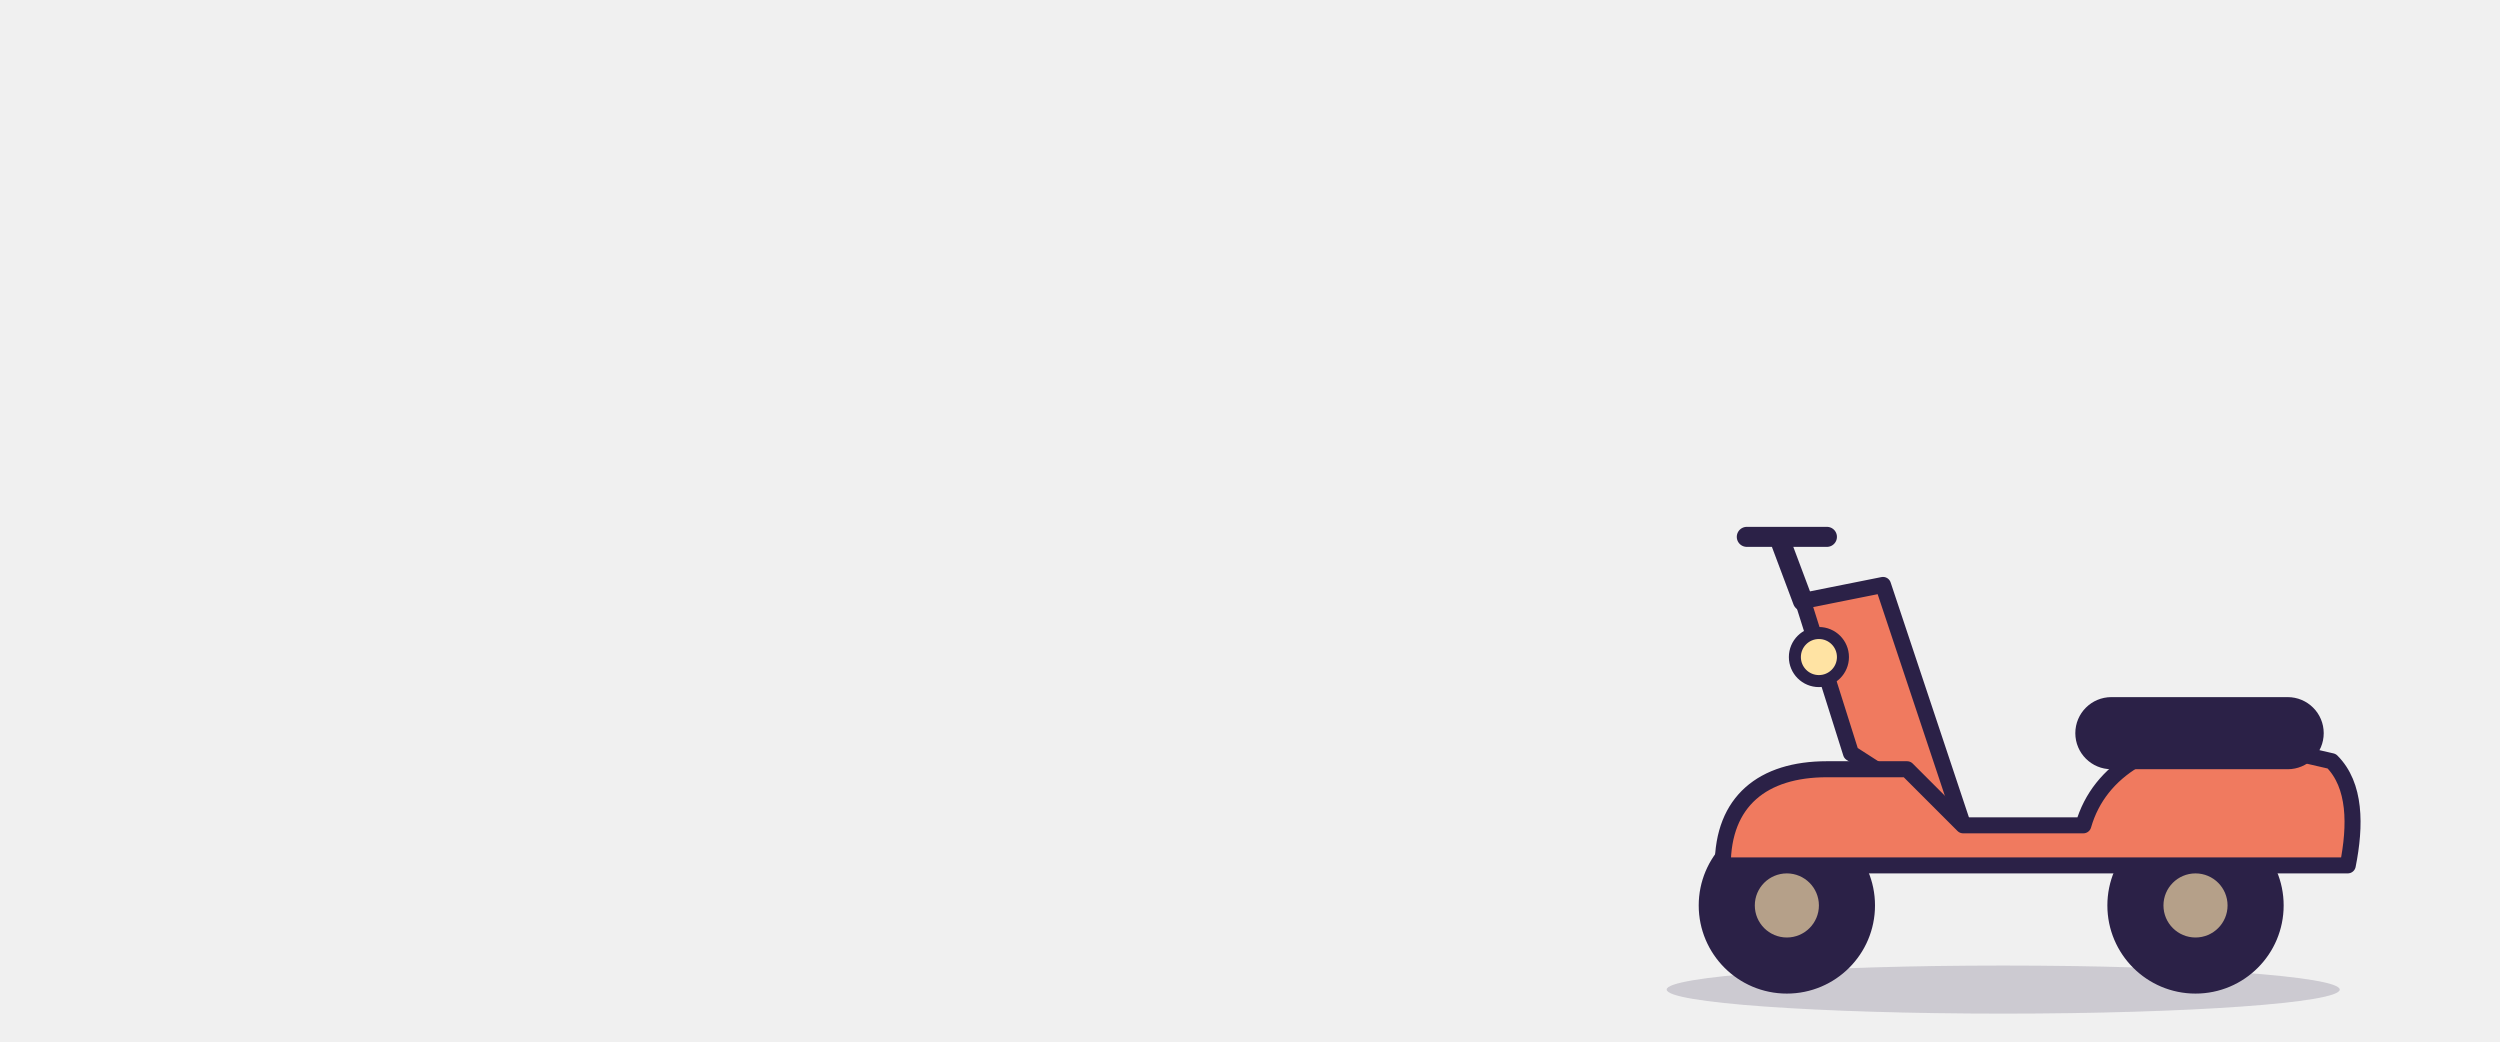
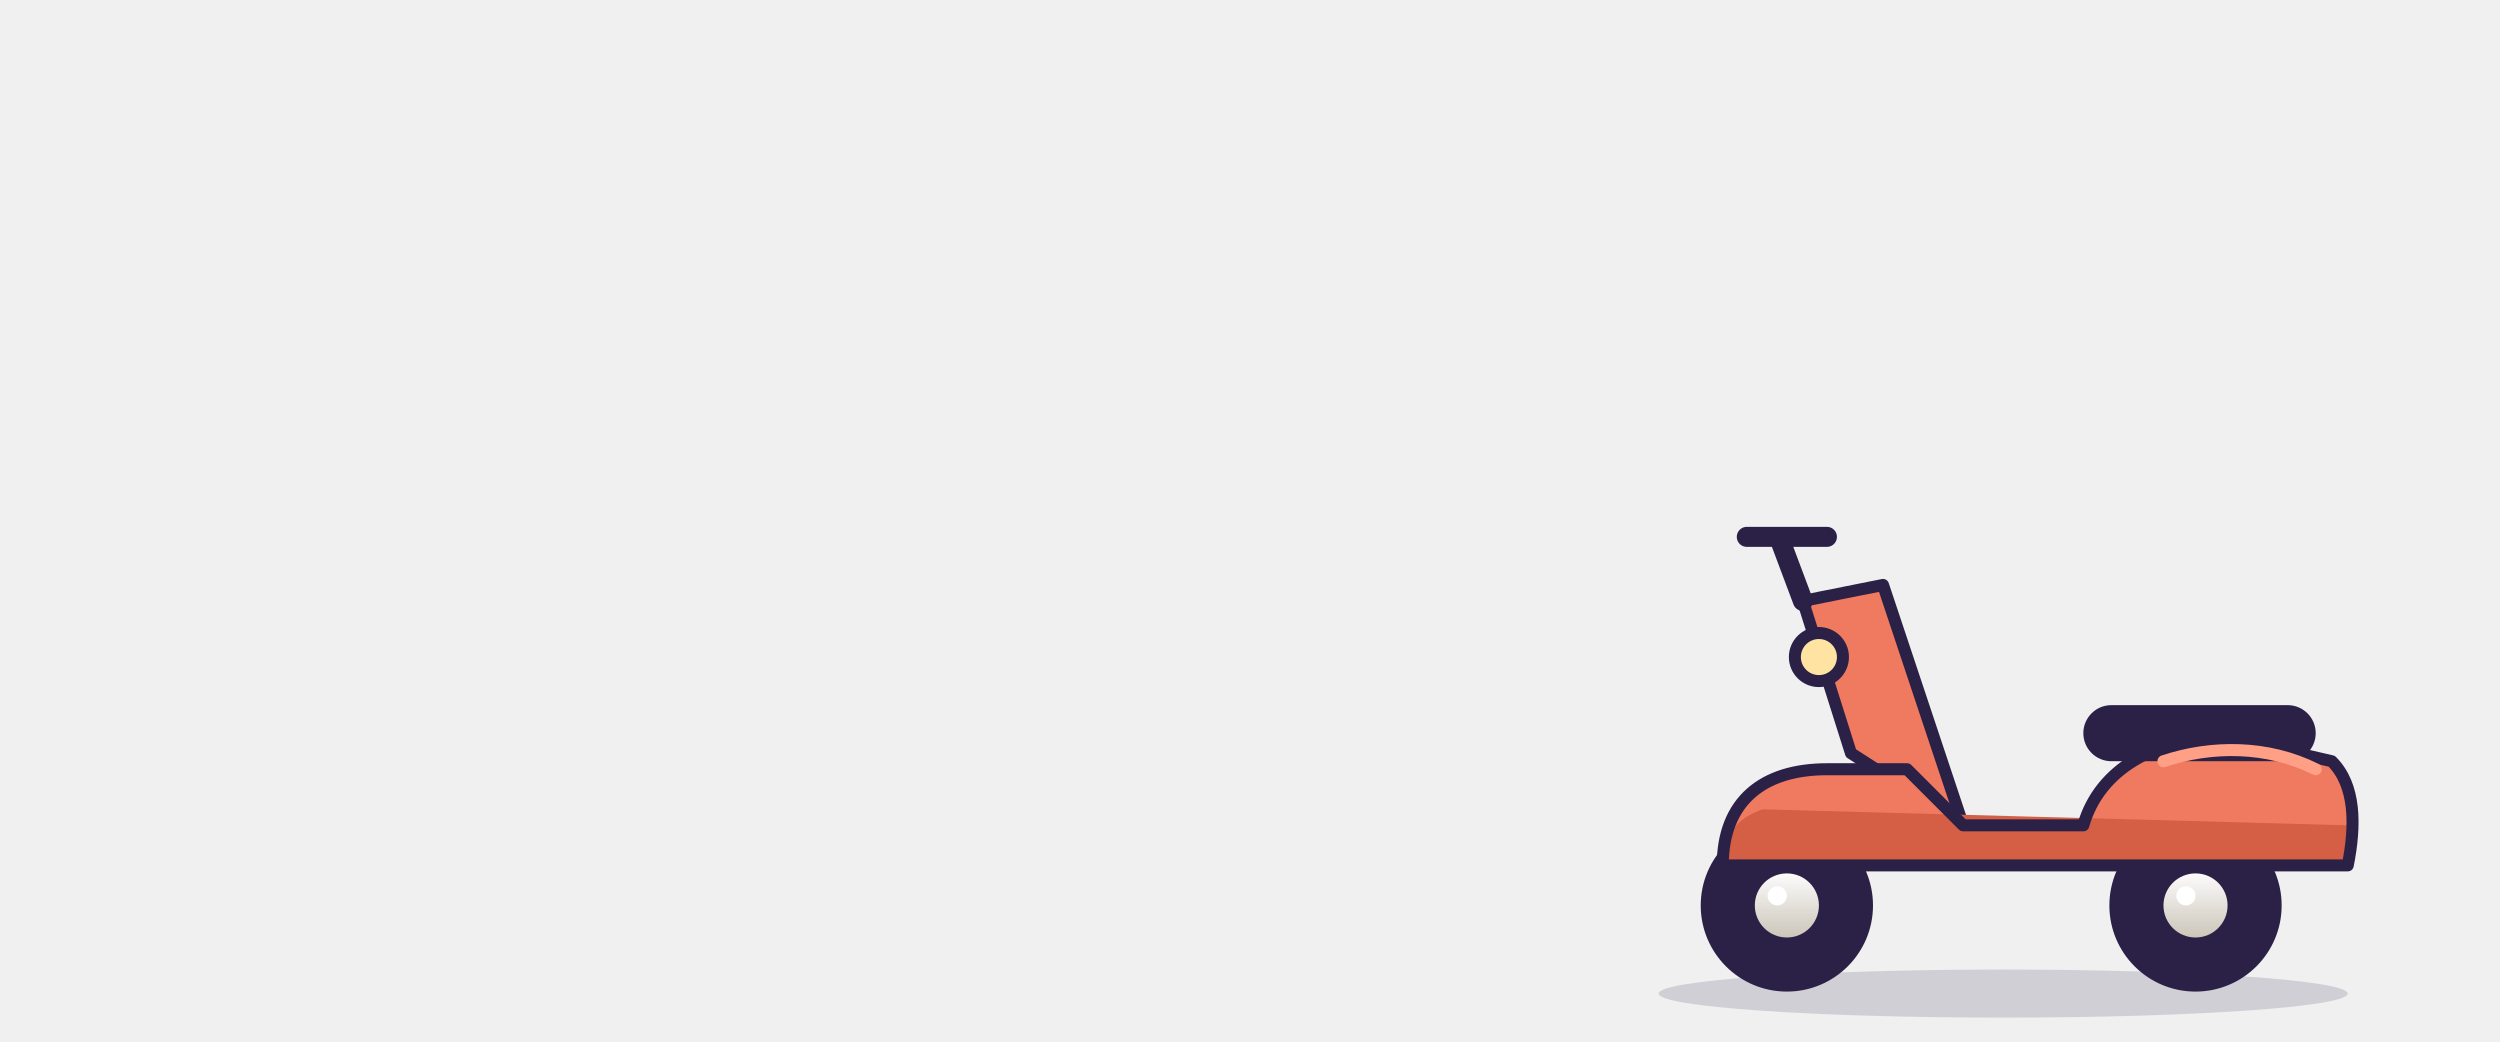
<svg xmlns="http://www.w3.org/2000/svg" width="624" height="260" viewBox="0 0 624 260">
-   <ellipse cx="500" cy="247" rx="84" ry="6" fill="#2B2147" fill-opacity="0.18" />
-   <g stroke="#2B2147" stroke-width="4" stroke-linejoin="round" stroke-linecap="round">
-     <circle cx="446" cy="226" r="20" fill="#2B2147" />
-     <circle cx="548" cy="226" r="20" fill="#2B2147" />
-     <path d="M462 188 L450 150 L470 146 L490 206 Z" fill="#F07A5F" />
-     <path d="M430 216 C430 200 440 192 456 192 L476 192 L490 206 L520 206 C524 192 538 184 556 184 L582 190 C588 196 588 206 586 216 Z" fill="#F07A5F" />
-     <rect x="520" y="176" width="58" height="14" rx="7" fill="#2B2147" />
-     <path d="M450 150 L444 134 M436 134 H456" fill="none" stroke-width="5" />
-     <circle cx="454" cy="164" r="6" fill="#FFE3A3" stroke-width="3" />
-   </g>
-   <circle cx="446" cy="226" r="8" fill="#B5A089" />
-   <circle cx="548" cy="226" r="8" fill="#B5A089" />
+   <defs>
+     <linearGradient id="vglass" x1="0" y1="0" x2="0" y2="1">
+       <stop offset="0" stop-color="#F1F6FC" />
+       <stop offset="1" stop-color="#A7BEE2" />
+     </linearGradient>
+     <linearGradient id="chrome" x1="0" y1="0" x2="0" y2="1">
+       <stop offset="0" stop-color="#FFFFFF" />
+       <stop offset="1" stop-color="#C9C2B6" />
+     </linearGradient>
+   </defs>
+   <ellipse cx="500" cy="248" rx="86" ry="6" fill="#2B2147" fill-opacity="0.16" />
+   <circle cx="446" cy="226" r="20" fill="#2B2147" stroke="#2B2147" stroke-width="3" />
+   <circle cx="446" cy="226" r="9.0" fill="url(#chrome)" stroke="#2B2147" stroke-width="2" />
+   <circle cx="443.6" cy="223.6" r="2.4" fill="#FFFFFF" />
+   <circle cx="548" cy="226" r="20" fill="#2B2147" stroke="#2B2147" stroke-width="3" />
+   <circle cx="548" cy="226" r="9.0" fill="url(#chrome)" stroke="#2B2147" stroke-width="2" />
+   <circle cx="545.6" cy="223.6" r="2.4" fill="#FFFFFF" />
+   <path d="M462 188 L450 150 L470 146 L490 206 Z" fill="#F07A5F" stroke="#2B2147" stroke-width="3" stroke-linejoin="round" stroke-linecap="round" />
+   <path d="M430 216 C430 200 440 192 456 192 L476 192 L490 206 L520 206 C524 192 538 184 556 184 L582 190 C588 196 588 206 586 216 Z" fill="#F07A5F" />
+   <path d="M430 216 C430 208 434 204 440 202 L586 206 L586 216 Z" fill="#D45F45" />
+   <path d="M430 216 C430 200 440 192 456 192 L476 192 L490 206 L520 206 C524 192 538 184 556 184 L582 190 C588 196 588 206 586 216 Z" fill="none" stroke="#2B2147" stroke-width="3" stroke-linejoin="round" stroke-linecap="round" />
+   <rect x="520" y="176" width="58" height="14" rx="7" fill="#2B2147" stroke-linejoin="round" />
+   <path d="M450 150 L444 134 M436 134 H456" fill="none" stroke="#2B2147" stroke-width="5" stroke-linejoin="round" stroke-linecap="round" />
+   <circle cx="454" cy="164" r="6" fill="#FFE3A3" stroke="#2B2147" stroke-width="3" />
+   <path d="M540 190 C552 186 566 186 578 192" fill="none" stroke="#FF9F86" stroke-width="3" stroke-linejoin="round" stroke-linecap="round" />
</svg>
